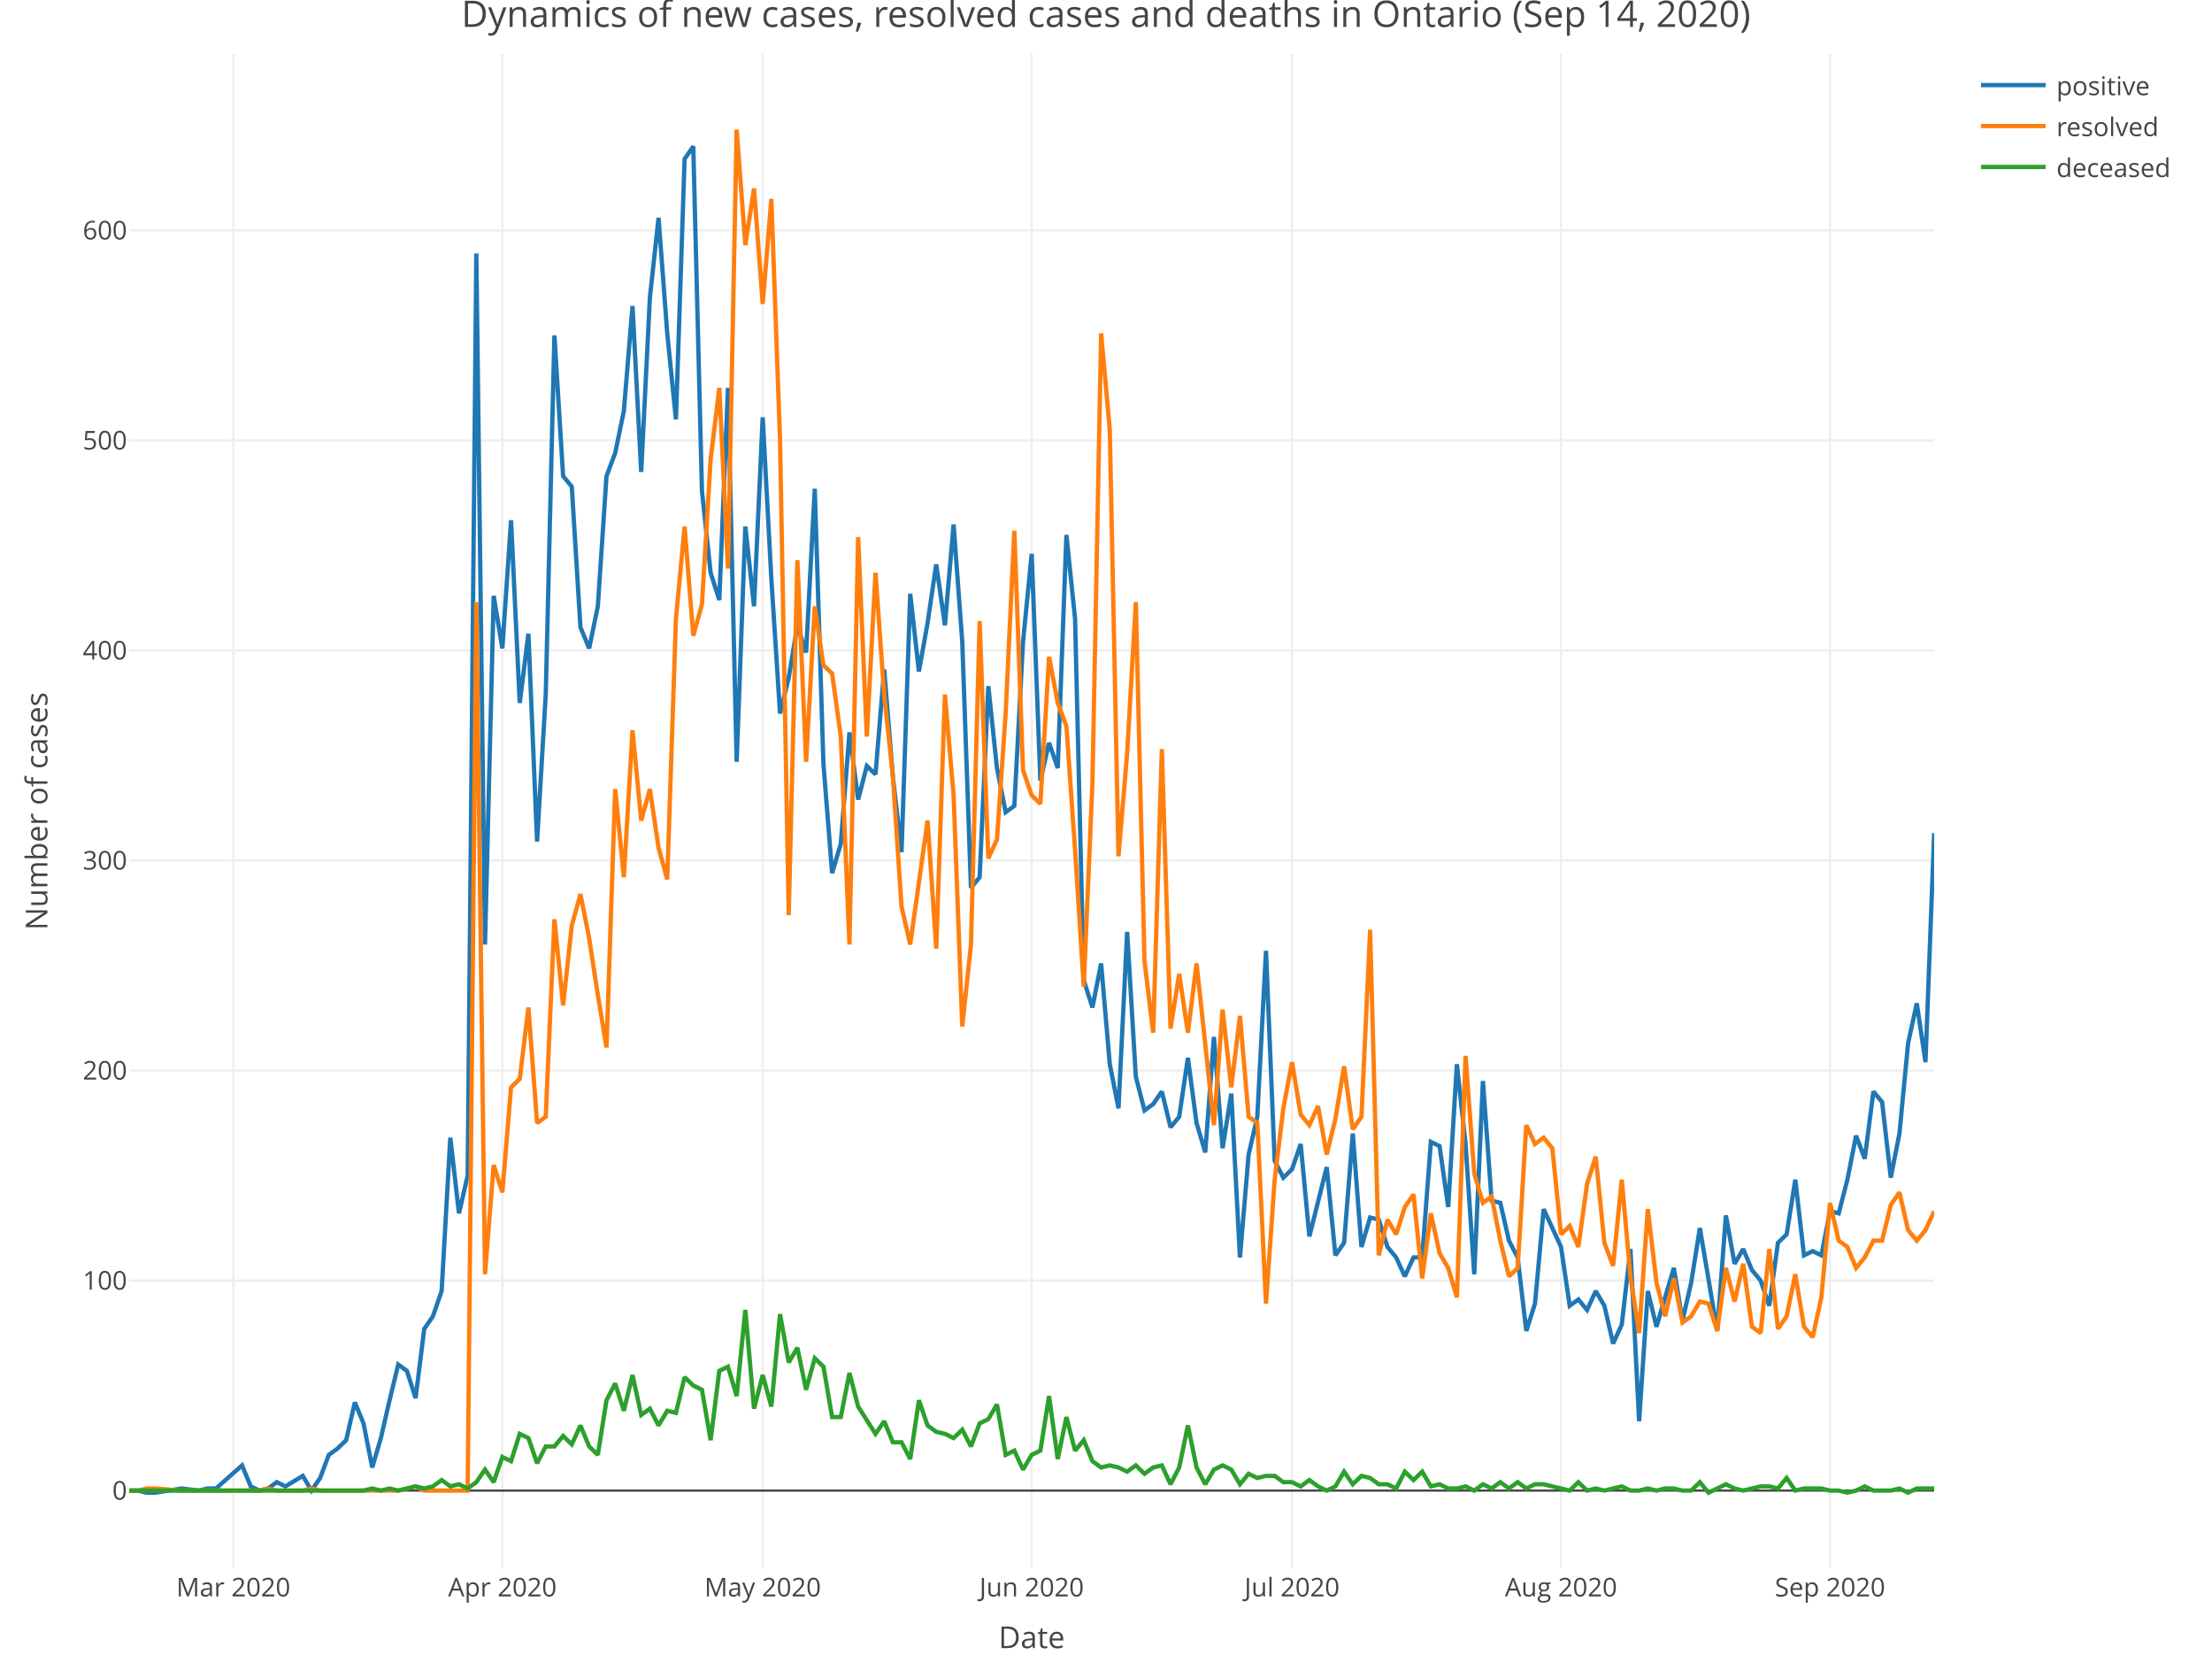
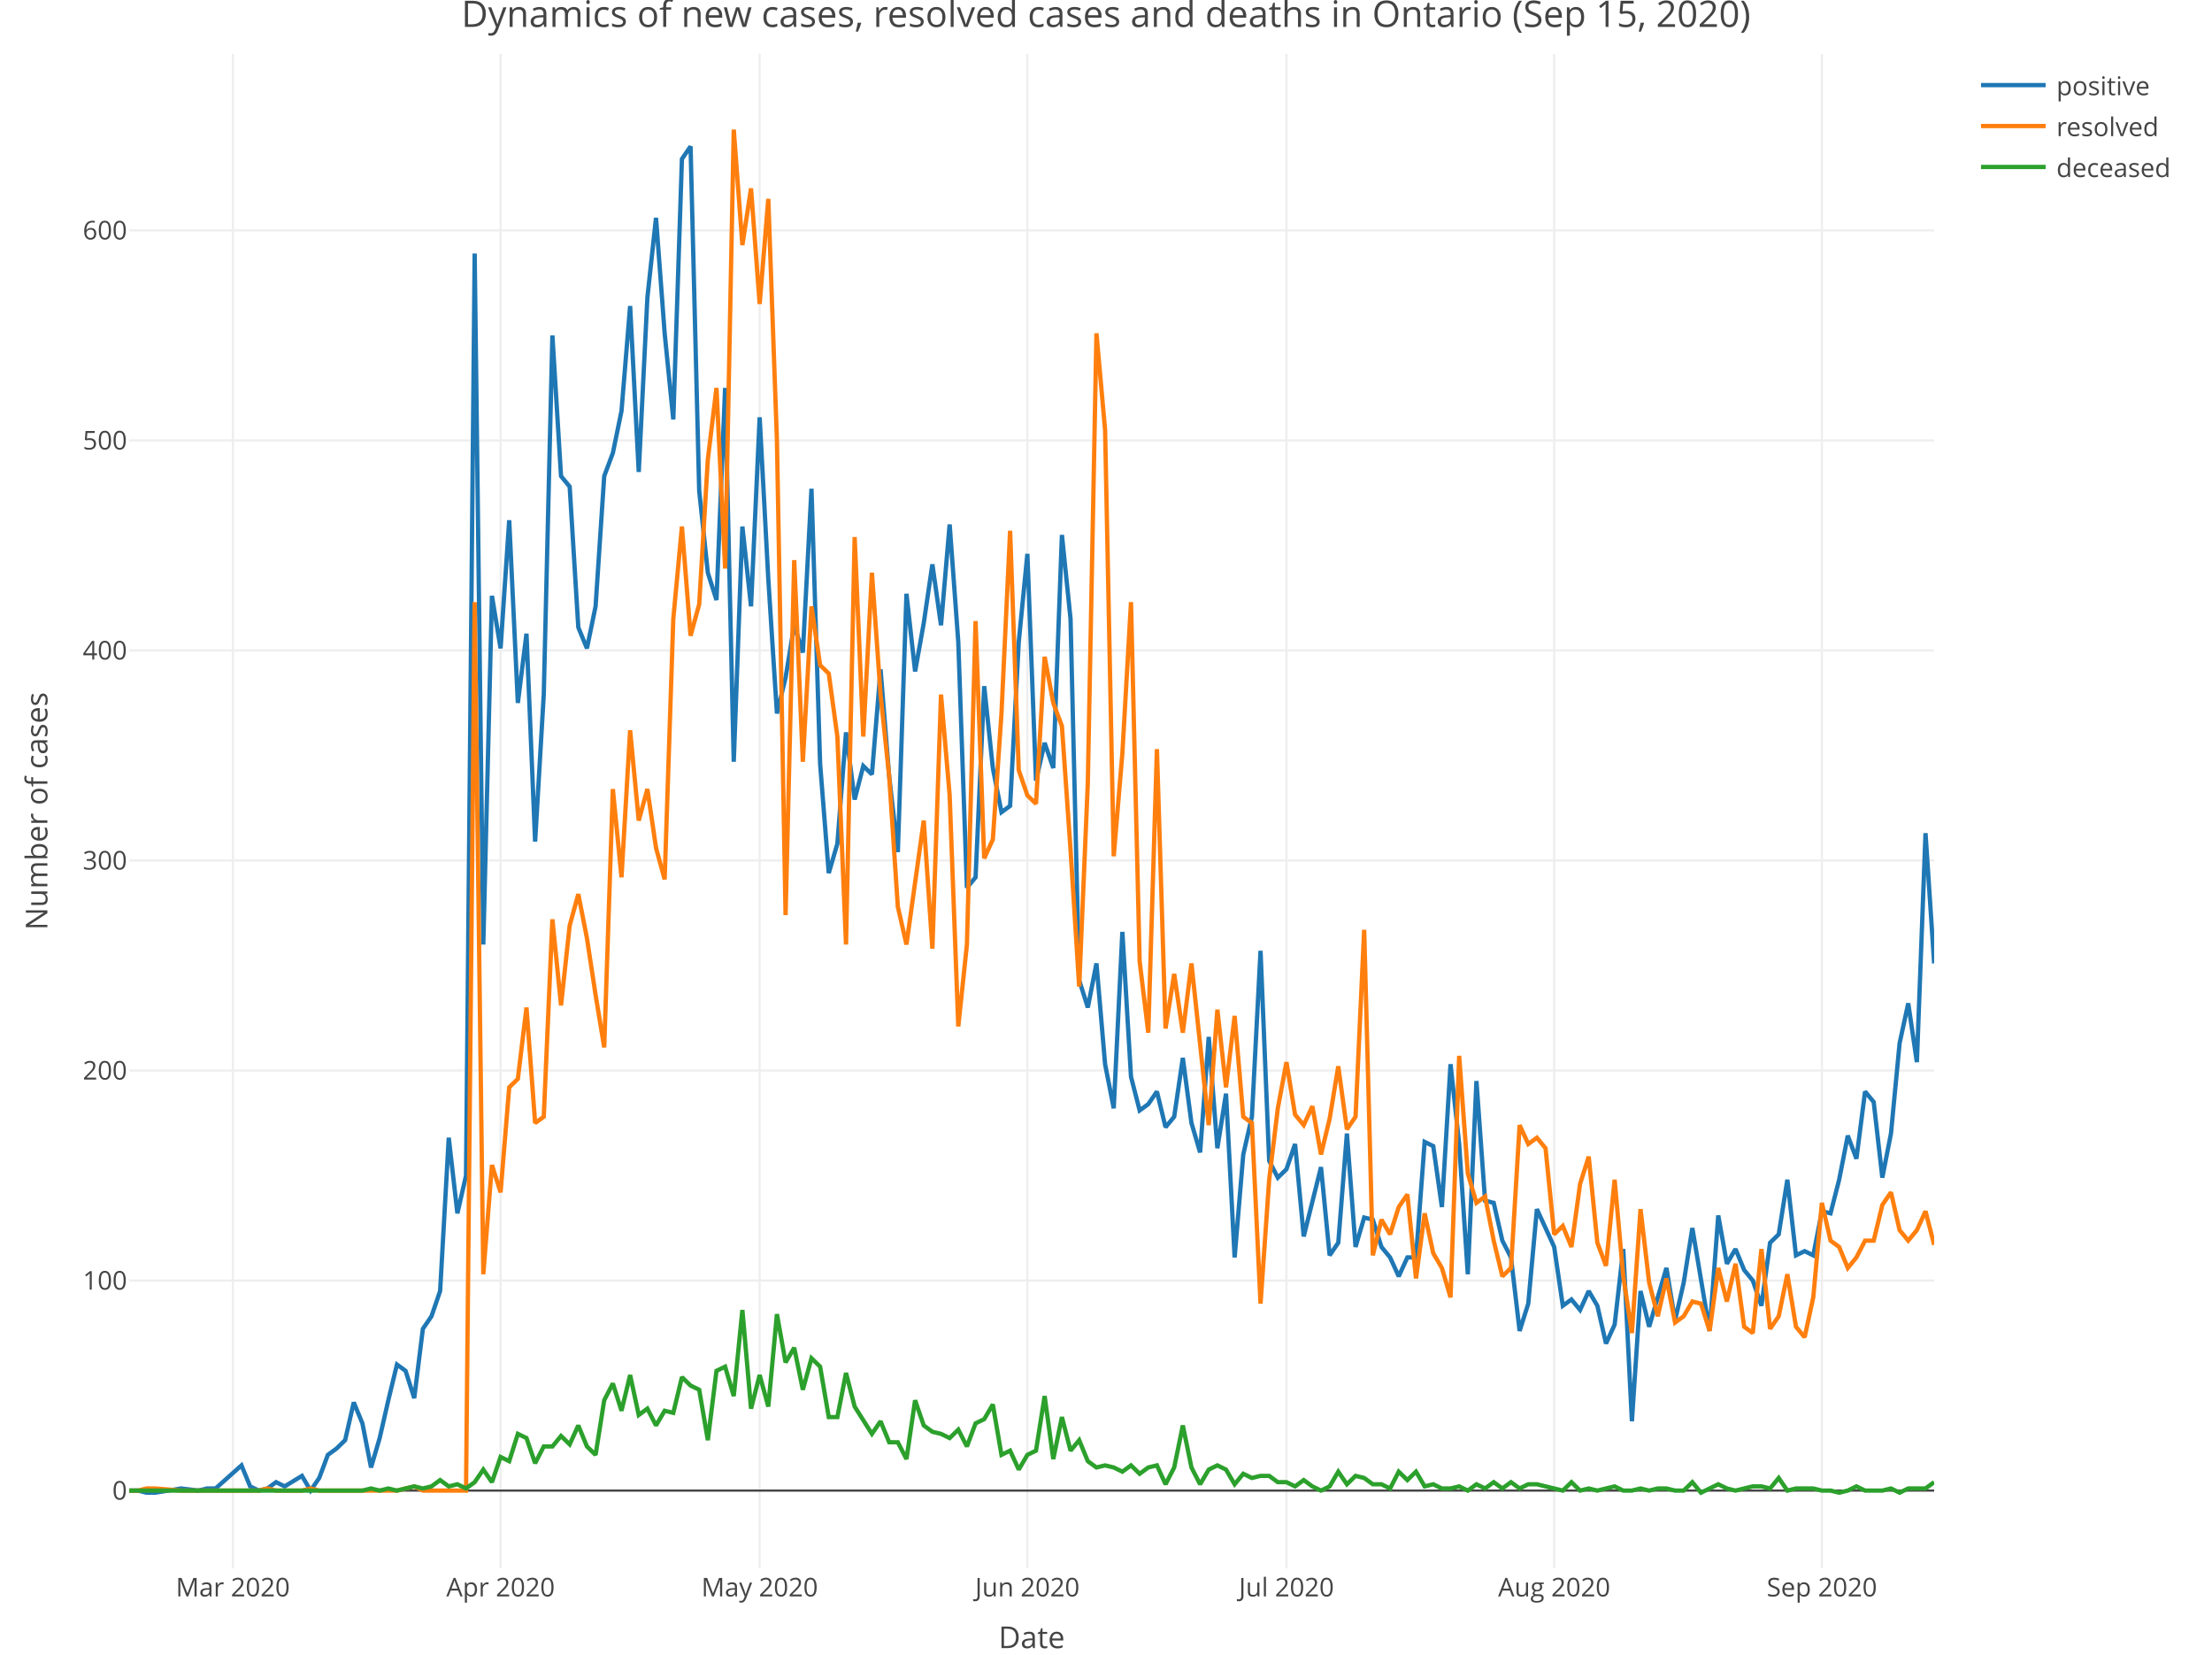
<svg xmlns="http://www.w3.org/2000/svg" class="main-svg" width="1027" height="768" style="" viewBox="0 0 1027 768">
  <rect x="0" y="0" width="1027" height="768" style="fill: rgb(255, 255, 255); fill-opacity: 1;" />
-   <defs id="defs-0595f9">
+   <defs id="defs-0af19b">
    <g class="clips">
-       <clipPath id="clip0595f9xyplot" class="plotclip">
+       <clipPath id="clip0af19bxyplot" class="plotclip">
        <rect width="838" height="703" />
      </clipPath>
-       <clipPath class="axesclip" id="clip0595f9x">
+       <clipPath class="axesclip" id="clip0af19bx">
        <rect x="60" y="0" width="838" height="768" />
      </clipPath>
-       <clipPath class="axesclip" id="clip0595f9y">
+       <clipPath class="axesclip" id="clip0af19by">
        <rect x="0" y="25" width="1027" height="703" />
      </clipPath>
-       <clipPath class="axesclip" id="clip0595f9xy">
+       <clipPath class="axesclip" id="clip0af19bxy">
        <rect x="60" y="25" width="838" height="703" />
      </clipPath>
    </g>
    <g class="gradients" />
  </defs>
  <g class="bglayer" />
  <g class="layer-below">
    <g class="imagelayer" />
    <g class="shapelayer" />
  </g>
  <g class="cartesianlayer">
    <g class="subplot xy">
      <g class="layer-subplot">
        <g class="shapelayer" />
        <g class="imagelayer" />
      </g>
      <g class="gridlayer">
        <g class="x">
-           <path class="xgrid crisp" transform="translate(108.35,0)" d="M0,25v703" style="stroke: rgb(238, 238, 238); stroke-opacity: 1; stroke-width: 1px;" />
-           <path class="xgrid crisp" transform="translate(233.24,0)" d="M0,25v703" style="stroke: rgb(238, 238, 238); stroke-opacity: 1; stroke-width: 1px;" />
-           <path class="xgrid crisp" transform="translate(354.11,0)" d="M0,25v703" style="stroke: rgb(238, 238, 238); stroke-opacity: 1; stroke-width: 1px;" />
-           <path class="xgrid crisp" transform="translate(479,0)" d="M0,25v703" style="stroke: rgb(238, 238, 238); stroke-opacity: 1; stroke-width: 1px;" />
-           <path class="xgrid crisp" transform="translate(599.87,0)" d="M0,25v703" style="stroke: rgb(238, 238, 238); stroke-opacity: 1; stroke-width: 1px;" />
-           <path class="xgrid crisp" transform="translate(724.76,0)" d="M0,25v703" style="stroke: rgb(238, 238, 238); stroke-opacity: 1; stroke-width: 1px;" />
-           <path class="xgrid crisp" transform="translate(849.65,0)" d="M0,25v703" style="stroke: rgb(238, 238, 238); stroke-opacity: 1; stroke-width: 1px;" />
+           <path class="xgrid crisp" transform="translate(108.11,0)" d="M0,25v703" style="stroke: rgb(238, 238, 238); stroke-opacity: 1; stroke-width: 1px;" />
+           <path class="xgrid crisp" transform="translate(232.41,0)" d="M0,25v703" style="stroke: rgb(238, 238, 238); stroke-opacity: 1; stroke-width: 1px;" />
+           <path class="xgrid crisp" transform="translate(352.7,0)" d="M0,25v703" style="stroke: rgb(238, 238, 238); stroke-opacity: 1; stroke-width: 1px;" />
+           <path class="xgrid crisp" transform="translate(477,0)" d="M0,25v703" style="stroke: rgb(238, 238, 238); stroke-opacity: 1; stroke-width: 1px;" />
+           <path class="xgrid crisp" transform="translate(597.28,0)" d="M0,25v703" style="stroke: rgb(238, 238, 238); stroke-opacity: 1; stroke-width: 1px;" />
+           <path class="xgrid crisp" transform="translate(721.58,0)" d="M0,25v703" style="stroke: rgb(238, 238, 238); stroke-opacity: 1; stroke-width: 1px;" />
+           <path class="xgrid crisp" transform="translate(845.88,0)" d="M0,25v703" style="stroke: rgb(238, 238, 238); stroke-opacity: 1; stroke-width: 1px;" />
        </g>
        <g class="y">
          <path class="ygrid crisp" transform="translate(0,594.39)" d="M60,0h838" style="stroke: rgb(238, 238, 238); stroke-opacity: 1; stroke-width: 1px;" />
          <path class="ygrid crisp" transform="translate(0,496.9)" d="M60,0h838" style="stroke: rgb(238, 238, 238); stroke-opacity: 1; stroke-width: 1px;" />
          <path class="ygrid crisp" transform="translate(0,399.41)" d="M60,0h838" style="stroke: rgb(238, 238, 238); stroke-opacity: 1; stroke-width: 1px;" />
          <path class="ygrid crisp" transform="translate(0,301.92)" d="M60,0h838" style="stroke: rgb(238, 238, 238); stroke-opacity: 1; stroke-width: 1px;" />
          <path class="ygrid crisp" transform="translate(0,204.43)" d="M60,0h838" style="stroke: rgb(238, 238, 238); stroke-opacity: 1; stroke-width: 1px;" />
          <path class="ygrid crisp" transform="translate(0,106.94)" d="M60,0h838" style="stroke: rgb(238, 238, 238); stroke-opacity: 1; stroke-width: 1px;" />
        </g>
      </g>
      <g class="zerolinelayer">
        <path class="yzl zl crisp" transform="translate(0,691.88)" d="M60,0h838" style="stroke: rgb(68, 68, 68); stroke-opacity: 1; stroke-width: 1px;" />
      </g>
      <path class="xlines-below" />
      <path class="ylines-below" />
      <g class="overlines-below" />
      <g class="xaxislayer-below" />
      <g class="yaxislayer-below" />
      <g class="overaxes-below" />
-       <g class="plot" transform="translate(60, 25)" clip-path="url('#clip0595f9xyplot')">
+       <g class="plot" transform="translate(60, 25)" clip-path="url('#clip0af19bxyplot')">
        <g class="scatterlayer mlayer">
-           <g class="trace scatter traceb388f8" style="stroke-miterlimit: 2; opacity: 1;">
+           <g class="trace scatter traced7dc85" style="stroke-miterlimit: 2; opacity: 1;">
            <g class="fills" />
            <g class="errorbars" />
            <g class="lines">
-               <path class="js-line" d="M0,666.88L4.03,666.88L8.06,667.85L12.09,667.85L24.17,665.9L32.23,666.88L36.26,665.9L40.29,665.9L52.38,655.18L56.4,664.93L60.43,666.88L64.46,665.9L68.49,662.98L72.52,664.93L80.58,660.05L84.61,666.88L88.63,661.03L92.66,650.3L96.69,647.38L100.72,643.48L104.75,625.93L108.78,635.68L112.81,656.15L116.84,642.5L120.87,624.96L124.89,608.38L128.92,611.31L132.95,623.98L136.98,591.81L141.01,585.96L145.04,574.26L149.07,503.09L153.1,538.19L157.13,520.64L161.15,92.67L165.18,413.41L169.21,251.57L173.24,275.95L177.27,216.48L181.3,301.29L185.33,269.12L189.36,365.64L193.38,297.39L197.41,130.69L201.44,196.01L205.47,200.88L209.5,266.2L213.53,275.95L217.56,256.45L221.59,196.01L225.62,185.28L229.64,165.78L233.67,117.04L237.7,194.06L241.73,113.14L245.76,76.1L249.79,129.71L253.82,169.68L257.85,48.8L261.88,42.95L265.9,202.83L269.93,240.85L273.96,253.52L277.99,155.06L282.02,328.59L286.05,219.4L290.08,256.45L294.11,168.71L298.13,243.78L302.16,306.17L306.19,289.59L310.22,265.22L314.25,277.9L318.28,201.86L322.31,329.57L326.34,380.26L330.37,366.61L334.39,314.94L338.42,346.14L342.45,330.54L346.48,334.44L350.51,285.7L354.54,335.41L358.57,370.51L362.6,250.6L366.63,286.67L370.65,264.25L374.68,236.95L378.71,265.22L382.74,218.43L386.77,273.02L390.8,387.08L394.83,382.21L398.86,293.49L402.88,331.51L406.91,351.99L410.94,349.06L414.97,273.02L419,232.08L423.03,337.36L427.06,319.82L431.09,331.51L435.12,223.3L439.14,262.3L443.17,429.98L447.2,442.65L451.23,422.18L455.26,468.97L459.29,489.45L463.32,407.56L467.35,474.82L471.38,490.42L475.4,487.5L479.43,481.65L483.46,498.22L487.49,493.35L491.52,466.05L495.55,496.27L499.58,509.92L503.61,456.3L507.63,507.97L511.66,482.62L515.69,558.66L519.72,510.89L523.75,493.35L527.78,416.33L531.81,513.82L535.84,521.62L539.87,517.72L543.89,506.02L547.92,548.91L555.98,516.74L560.01,557.69L564.04,551.84L568.07,501.14L572.1,553.79L576.13,540.14L580.15,541.12L584.18,553.79L588.21,558.66L592.24,567.44L596.27,558.66L600.3,558.66L604.33,505.04L608.36,506.99L612.38,535.27L616.41,468.97L620.44,506.02L624.47,566.46L628.5,476.77L632.53,532.34L636.56,533.32L640.59,550.86L644.62,558.66L648.64,592.78L652.67,580.11L656.7,536.24L664.76,553.79L668.79,581.09L672.82,578.16L676.85,583.04L680.88,574.26L684.9,581.09L688.93,598.63L692.96,589.86L696.99,554.76L701.02,634.7L705.05,574.26L709.08,590.83L717.13,563.54L721.16,587.91L725.19,570.36L729.22,545.01L737.28,592.78L741.31,539.17L745.34,561.59L749.37,554.76L753.39,564.51L757.42,569.39L761.45,581.09L765.48,551.84L769.51,547.94L773.54,522.59L777.57,557.69L781.6,555.74L785.63,557.69L789.65,537.22L793.68,538.19L797.71,522.59L801.74,502.12L805.77,512.84L809.8,481.65L813.83,486.52L817.86,521.62L821.88,501.14L825.91,459.22L829.94,440.7L833.97,468L838,361.74" style="vector-effect: non-scaling-stroke; fill: none; stroke: rgb(31, 119, 180); stroke-opacity: 1; stroke-width: 2px; opacity: 1;" />
+               <path class="js-line" d="M0,666.88L4.01,666.88L8.02,667.85L12.03,667.85L24.06,665.9L32.08,666.88L36.09,665.9L40.1,665.9L52.12,655.18L56.13,664.93L60.14,666.88L64.15,665.9L68.16,662.98L72.17,664.93L80.19,660.05L84.2,666.88L88.21,661.03L92.22,650.3L96.23,647.38L100.24,643.48L104.25,625.93L108.26,635.68L112.27,656.15L116.28,642.5L120.29,624.96L124.3,608.38L128.31,611.31L132.32,623.98L136.33,591.81L140.33,585.96L144.34,574.26L148.35,503.09L152.36,538.19L156.37,520.64L160.38,92.67L164.39,413.41L168.4,251.57L172.41,275.95L176.42,216.48L180.43,301.29L184.44,269.12L188.45,365.64L192.46,297.39L196.47,130.69L200.48,196.01L204.49,200.88L208.5,266.2L212.51,275.95L216.52,256.45L220.53,196.01L224.54,185.28L228.55,165.78L232.56,117.04L236.56,194.06L240.57,113.14L244.58,76.1L248.59,129.71L252.6,169.68L256.61,48.8L260.62,42.95L264.63,202.83L268.64,240.85L272.65,253.52L276.66,155.06L280.67,328.59L284.68,219.4L288.69,256.45L292.7,168.71L296.71,243.78L300.72,306.17L304.73,289.59L308.74,265.22L312.75,277.9L316.76,201.86L320.77,329.57L324.78,380.26L328.78,366.61L332.79,314.94L336.8,346.14L340.81,330.54L344.82,334.44L348.83,285.7L352.84,335.41L356.85,370.51L360.86,250.6L364.87,286.67L368.88,264.25L372.89,236.95L376.9,265.22L380.91,218.43L384.92,273.02L388.93,387.08L392.94,382.21L396.95,293.49L400.96,331.51L404.97,351.99L408.98,349.06L412.99,273.02L417,232.08L421,337.36L425.01,319.82L429.02,331.51L433.03,223.3L437.04,262.3L441.05,429.98L445.06,442.65L449.07,422.18L453.08,468.97L457.09,489.45L461.1,407.56L465.11,474.82L469.12,490.42L473.13,487.5L477.14,481.65L481.15,498.22L485.16,493.35L489.17,466.05L493.18,496.27L497.19,509.92L501.2,456.3L505.21,507.97L509.22,482.62L513.22,558.66L517.23,510.89L521.24,493.35L525.25,416.33L529.26,513.82L533.27,521.62L537.28,517.72L541.29,506.02L545.3,548.91L553.32,516.74L557.33,557.69L561.34,551.84L565.35,501.14L569.36,553.79L573.37,540.14L577.38,541.12L581.39,553.79L585.4,558.66L589.41,567.44L593.42,558.66L597.43,558.66L601.44,505.04L605.44,506.99L609.45,535.27L613.46,468.97L617.47,506.02L621.48,566.46L625.49,476.77L629.5,532.34L633.51,533.32L637.52,550.86L641.53,558.66L645.54,592.78L649.55,580.11L653.56,536.24L661.58,553.79L665.59,581.09L669.6,578.16L673.61,583.04L677.62,574.26L681.63,581.09L685.64,598.63L689.65,589.86L693.66,554.76L697.67,634.7L701.67,574.26L705.68,590.83L713.7,563.54L717.71,587.91L721.72,570.36L725.73,545.01L733.75,592.78L737.76,539.17L741.77,561.59L745.78,554.76L749.79,564.51L753.8,569.39L757.81,581.09L761.82,551.84L765.83,547.94L769.84,522.59L773.85,557.69L777.86,555.74L781.87,557.69L785.88,537.22L789.89,538.19L793.89,522.59L797.9,502.12L801.91,512.84L805.92,481.65L809.93,486.52L813.94,521.62L817.95,501.14L821.96,459.22L825.97,440.7L829.98,468L833.99,361.74L838,422.18" style="vector-effect: non-scaling-stroke; fill: none; stroke: rgb(31, 119, 180); stroke-opacity: 1; stroke-width: 2px; opacity: 1;" />
            </g>
            <g class="points" />
            <g class="text" />
          </g>
-           <g class="trace scatter trace67ca84" style="stroke-miterlimit: 2; opacity: 1;">
+           <g class="trace scatter tracecc71c3" style="stroke-miterlimit: 2; opacity: 1;">
            <g class="fills" />
            <g class="errorbars" />
            <g class="lines">
-               <path class="js-line" d="M0,666.88L4.03,666.88L8.06,665.9L12.09,665.9L24.17,666.88L60.43,666.88L64.46,665.9L68.49,666.88L72.52,666.88L80.58,666.88L84.61,665.9L88.63,666.88L92.66,666.88L124.89,666.88L128.92,665.9L132.95,664.93L136.98,666.88L157.13,666.88L161.15,254.5L165.18,566.46L169.21,515.77L173.24,528.44L177.27,479.7L181.3,475.8L185.33,442.65L189.36,496.27L193.38,493.35L197.41,401.71L201.44,441.68L205.47,404.63L209.5,390.01L213.53,410.48L217.56,436.8L221.59,461.17L225.62,341.26L229.64,382.21L233.67,313.97L237.7,355.89L241.73,341.26L245.76,368.56L249.79,383.18L253.82,262.3L257.85,219.4L261.88,270.1L265.9,255.47L269.93,188.21L273.96,155.06L277.99,238.9L282.02,35.15L286.05,88.77L290.08,62.45L294.11,116.07L298.13,67.32L302.16,179.43L306.19,399.76L310.22,235L314.25,328.59L318.28,256.45L322.31,283.75L326.34,287.65L330.37,316.89L334.39,413.41L338.42,224.28L342.45,316.89L346.48,240.85L350.51,297.39L354.54,335.41L358.57,395.86L362.6,413.41L370.65,355.89L374.68,415.35L378.71,297.39L382.74,344.19L386.77,451.43L390.8,413.41L394.83,263.27L398.86,373.43L402.88,364.66L406.91,306.17L410.94,221.35L414.97,332.49L419,344.19L423.03,348.09L427.06,279.85L431.09,301.29L435.12,312.02L439.14,369.54L443.17,432.9L447.2,338.34L451.23,129.71L455.26,174.56L459.29,372.46L463.32,324.69L467.35,254.5L471.38,421.2L475.4,454.35L479.43,322.74L483.46,452.4L487.49,427.05L491.52,454.35L495.55,422.18L503.61,497.25L507.63,443.63L511.66,479.7L515.69,446.55L519.72,493.35L523.75,496.27L527.78,580.11L531.81,522.59L535.84,489.45L539.87,468L543.89,492.37L547.92,497.25L551.95,488.47L555.98,510.89L560.01,494.32L564.04,469.95L568.07,499.19L572.1,493.35L576.13,406.58L580.15,557.69L584.18,541.12L588.21,547.94L592.24,535.27L596.27,529.42L600.3,568.41L604.33,538.19L608.36,556.71L612.38,563.54L616.41,577.19L620.44,465.07L624.47,519.67L628.5,533.32L632.53,530.39L636.56,550.86L640.59,567.44L644.62,563.54L648.64,497.25L652.67,506.02L656.7,503.09L660.73,507.97L664.76,547.94L668.79,544.04L672.82,553.79L676.85,524.54L680.88,511.87L684.9,551.84L688.93,562.56L692.96,522.59L696.99,567.44L701.02,593.76L705.05,536.24L709.08,570.36L713.11,585.96L717.13,568.41L721.16,588.88L725.19,585.96L729.22,579.14L733.25,580.11L737.28,592.78L741.31,563.54L745.34,579.14L749.37,561.59L753.39,590.83L757.42,593.76L761.45,554.76L765.48,591.81L769.51,585.96L773.54,566.46L777.57,590.83L781.6,595.71L785.63,577.19L789.65,533.32L793.68,550.86L797.71,553.79L801.74,563.54L805.77,558.66L809.8,550.86L813.83,550.86L817.86,534.29L821.88,528.44L825.91,545.99L829.94,550.86L833.97,545.99L838,537.22" style="vector-effect: non-scaling-stroke; fill: none; stroke: rgb(255, 127, 14); stroke-opacity: 1; stroke-width: 2px; opacity: 1;" />
+               <path class="js-line" d="M0,666.88L4.01,666.88L8.02,665.9L12.03,665.9L24.06,666.88L60.14,666.88L64.15,665.9L68.16,666.88L72.17,666.88L80.19,666.88L84.2,665.9L88.21,666.88L92.22,666.88L124.3,666.88L128.31,665.9L132.32,664.93L136.33,666.88L156.37,666.88L160.38,254.5L164.39,566.46L168.4,515.77L172.41,528.44L176.42,479.7L180.43,475.8L184.44,442.65L188.45,496.27L192.46,493.35L196.47,401.71L200.48,441.68L204.49,404.63L208.5,390.01L212.51,410.48L216.52,436.8L220.53,461.17L224.54,341.26L228.55,382.21L232.56,313.97L236.56,355.89L240.57,341.26L244.58,368.56L248.59,383.18L252.6,262.3L256.61,219.4L260.62,270.1L264.63,255.47L268.64,188.21L272.65,155.06L276.66,238.9L280.67,35.15L284.68,88.77L288.69,62.45L292.7,116.07L296.71,67.32L300.72,179.43L304.73,399.76L308.74,235L312.75,328.59L316.76,256.45L320.77,283.75L324.78,287.65L328.78,316.89L332.79,413.41L336.8,224.28L340.81,316.89L344.82,240.85L348.83,297.39L352.84,335.41L356.85,395.86L360.86,413.41L368.88,355.89L372.89,415.35L376.9,297.39L380.91,344.19L384.92,451.43L388.93,413.41L392.94,263.27L396.95,373.43L400.96,364.66L404.97,306.17L408.98,221.35L412.99,332.49L417,344.19L421,348.09L425.01,279.85L429.02,301.29L433.03,312.02L437.04,369.54L441.05,432.9L445.06,338.34L449.07,129.71L453.08,174.56L457.09,372.46L461.1,324.69L465.11,254.5L469.12,421.2L473.13,454.35L477.14,322.74L481.15,452.4L485.16,427.05L489.17,454.35L493.18,422.18L501.2,497.25L505.21,443.63L509.22,479.7L513.22,446.55L517.23,493.35L521.24,496.27L525.25,580.11L529.26,522.59L533.27,489.45L537.28,468L541.29,492.37L545.3,497.25L549.31,488.47L553.32,510.89L557.33,494.32L561.34,469.95L565.35,499.19L569.36,493.35L573.37,406.58L577.38,557.69L581.39,541.12L585.4,547.94L589.41,535.27L593.42,529.42L597.43,568.41L601.44,538.19L605.44,556.71L609.45,563.54L613.46,577.19L617.47,465.07L621.48,519.67L625.49,533.32L629.5,530.39L633.51,550.86L637.52,567.44L641.53,563.54L645.54,497.25L649.55,506.02L653.56,503.09L657.57,507.97L661.58,547.94L665.59,544.04L669.6,553.79L673.61,524.54L677.62,511.87L681.63,551.84L685.64,562.56L689.65,522.59L693.66,567.44L697.67,593.76L701.67,536.24L705.68,570.36L709.69,585.96L713.7,568.41L717.71,588.88L721.72,585.96L725.73,579.14L729.74,580.11L733.75,592.78L737.76,563.54L741.77,579.14L745.78,561.59L749.79,590.83L753.8,593.76L757.81,554.76L761.82,591.81L765.83,585.96L769.84,566.46L773.85,590.83L777.86,595.71L781.87,577.19L785.88,533.32L789.89,550.86L793.89,553.79L797.9,563.54L801.91,558.66L805.92,550.86L809.93,550.86L813.94,534.29L817.95,528.44L821.96,545.99L825.97,550.86L829.98,545.99L833.99,537.22L838,552.81" style="vector-effect: non-scaling-stroke; fill: none; stroke: rgb(255, 127, 14); stroke-opacity: 1; stroke-width: 2px; opacity: 1;" />
            </g>
            <g class="points" />
            <g class="text" />
          </g>
-           <g class="trace scatter trace3d0c72" style="stroke-miterlimit: 2; opacity: 1;">
+           <g class="trace scatter trace523658" style="stroke-miterlimit: 2; opacity: 1;">
            <g class="fills" />
            <g class="errorbars" />
            <g class="lines">
-               <path class="js-line" d="M0,666.88L108.78,666.88L112.81,665.9L116.84,666.88L120.87,665.9L124.89,666.88L128.92,665.9L132.95,664.93L136.98,665.9L141.01,664.93L145.04,662L149.07,664.93L153.1,663.95L157.13,665.9L161.15,662.98L165.18,657.13L169.21,662.98L173.24,651.28L177.27,653.23L181.3,640.55L185.33,642.5L189.36,654.2L193.38,646.4L197.41,646.4L201.44,641.53L205.47,645.43L209.5,636.65L213.53,646.4L217.56,650.3L221.59,624.96L225.62,617.16L229.64,629.83L233.67,613.26L237.7,631.78L241.73,628.85L245.76,636.65L249.79,629.83L253.82,630.8L257.85,614.23L261.88,618.13L265.9,620.08L269.93,643.48L273.96,611.31L277.99,609.36L282.02,623.01L286.05,583.04L290.08,628.85L294.11,613.26L298.13,627.88L302.16,584.98L306.19,607.41L310.22,600.58L314.25,620.08L318.28,605.46L322.31,609.36L326.34,632.75L330.37,632.75L334.39,612.28L338.42,627.88L346.48,640.55L350.51,634.7L354.54,644.45L358.57,644.45L362.6,652.25L366.63,624.96L370.65,636.65L374.68,639.58L378.71,640.55L382.74,642.5L386.77,638.6L390.8,646.4L394.83,635.68L398.86,633.73L402.88,626.9L406.91,650.3L410.94,648.35L414.97,657.13L419,650.3L423.03,648.35L427.06,623.01L431.09,652.25L435.12,632.75L439.14,648.35L443.17,643.48L447.2,653.23L451.23,656.15L455.26,655.18L459.29,656.15L463.32,658.1L467.35,655.18L471.38,659.08L475.4,656.15L479.43,655.18L483.46,663.95L487.49,656.15L491.52,636.65L495.55,656.15L499.58,663.95L503.61,657.13L507.63,655.18L511.66,657.13L515.69,663.95L519.72,659.08L523.75,661.03L527.78,660.05L531.81,660.05L535.84,662.98L539.87,662.98L543.89,664.93L547.92,662L551.95,664.93L555.98,666.88L560.01,664.93L564.04,658.1L568.07,663.95L572.1,660.05L576.13,661.03L580.15,663.95L584.18,663.95L588.21,665.9L592.24,658.1L596.27,662L600.3,658.1L604.33,664.93L608.36,663.95L612.38,665.9L616.41,665.9L620.44,664.93L624.47,666.88L628.5,663.95L632.53,665.9L636.56,662.98L640.59,665.9L644.62,662.98L648.64,665.9L652.67,663.95L656.7,663.95L668.79,666.88L672.82,662.98L676.85,666.88L680.88,665.9L684.9,666.88L688.93,665.9L692.96,664.93L696.99,666.88L701.02,666.88L705.05,665.9L709.08,666.88L713.11,665.9L717.13,665.9L721.16,666.88L725.19,666.88L729.22,662.98L733.25,667.85L737.28,665.9L741.31,663.95L745.34,665.9L749.37,666.88L753.39,665.9L757.42,664.93L761.45,664.93L765.48,665.9L769.51,661.03L773.54,666.88L777.57,665.9L785.63,665.9L789.65,666.88L793.68,666.88L797.71,667.85L801.74,666.88L805.77,664.93L809.8,666.88L813.83,666.88L817.86,666.88L821.88,665.9L825.91,667.85L829.94,665.9L838,665.9" style="vector-effect: non-scaling-stroke; fill: none; stroke: rgb(44, 160, 44); stroke-opacity: 1; stroke-width: 2px; opacity: 1;" />
+               <path class="js-line" d="M0,666.88L108.26,666.88L112.27,665.9L116.28,666.88L120.29,665.9L124.3,666.88L128.31,665.9L132.32,664.93L136.33,665.9L140.33,664.93L144.34,662L148.35,664.93L152.36,663.95L156.37,665.9L160.38,662.98L164.39,657.13L168.4,662.98L172.41,651.28L176.42,653.23L180.43,640.55L184.44,642.5L188.45,654.2L192.46,646.4L196.47,646.4L200.48,641.53L204.49,645.43L208.5,636.65L212.51,646.4L216.52,650.3L220.53,624.96L224.54,617.16L228.55,629.83L232.56,613.26L236.56,631.78L240.57,628.85L244.58,636.65L248.59,629.83L252.6,630.8L256.61,614.23L260.62,618.13L264.63,620.08L268.64,643.48L272.65,611.31L276.66,609.36L280.67,623.01L284.68,583.04L288.69,628.85L292.7,613.26L296.71,627.88L300.72,584.98L304.73,607.41L308.74,600.58L312.75,620.08L316.76,605.46L320.77,609.36L324.78,632.75L328.78,632.75L332.79,612.28L336.8,627.88L344.82,640.55L348.83,634.7L352.84,644.45L356.85,644.45L360.86,652.25L364.87,624.96L368.88,636.65L372.89,639.58L376.9,640.55L380.91,642.5L384.92,638.6L388.93,646.4L392.94,635.68L396.95,633.73L400.96,626.9L404.97,650.3L408.98,648.35L412.99,657.13L417,650.3L421,648.35L425.01,623.01L429.02,652.25L433.03,632.75L437.04,648.35L441.05,643.48L445.06,653.23L449.07,656.15L453.08,655.18L457.09,656.15L461.1,658.1L465.11,655.18L469.12,659.08L473.13,656.15L477.14,655.18L481.15,663.95L485.16,656.15L489.17,636.65L493.18,656.15L497.19,663.95L501.2,657.13L505.21,655.18L509.22,657.13L513.22,663.95L517.23,659.08L521.24,661.03L525.25,660.05L529.26,660.05L533.27,662.98L537.28,662.98L541.29,664.93L545.3,662L549.31,664.93L553.32,666.88L557.33,664.93L561.34,658.1L565.35,663.95L569.36,660.05L573.37,661.03L577.38,663.95L581.39,663.95L585.4,665.9L589.41,658.1L593.42,662L597.43,658.1L601.44,664.93L605.44,663.95L609.45,665.9L613.46,665.9L617.47,664.93L621.48,666.88L625.49,663.95L629.5,665.9L633.51,662.98L637.52,665.9L641.53,662.98L645.54,665.9L649.55,663.95L653.56,663.95L665.59,666.88L669.6,662.98L673.61,666.88L677.62,665.9L681.63,666.88L685.64,665.9L689.65,664.93L693.66,666.88L697.67,666.88L701.67,665.9L705.68,666.88L709.69,665.9L713.7,665.9L717.71,666.88L721.72,666.88L725.73,662.98L729.74,667.85L733.75,665.9L737.76,663.95L741.77,665.9L745.78,666.88L749.79,665.9L753.8,664.93L757.81,664.93L761.82,665.9L765.83,661.03L769.84,666.88L773.85,665.9L781.87,665.9L785.88,666.88L789.89,666.88L793.89,667.85L797.9,666.88L801.91,664.93L805.92,666.88L809.93,666.88L813.94,666.88L817.95,665.9L821.96,667.85L825.97,665.9L833.99,665.9L838,662.98" style="vector-effect: non-scaling-stroke; fill: none; stroke: rgb(44, 160, 44); stroke-opacity: 1; stroke-width: 2px; opacity: 1;" />
            </g>
            <g class="points" />
            <g class="text" />
          </g>
        </g>
      </g>
      <g class="overplot" />
      <path class="xlines-above crisp" style="fill: none;" d="M0,0" />
      <path class="ylines-above crisp" style="fill: none;" d="M0,0" />
      <g class="overlines-above" />
      <g class="xaxislayer-above">
        <g class="xtick">
-           <text text-anchor="middle" x="0" y="741" transform="translate(108.35,0)" style="font-family: 'Open Sans', verdana, arial, sans-serif; font-size: 12px; fill: rgb(68, 68, 68); fill-opacity: 1; white-space: pre;">Mar 2020</text>
-         </g>
-         <g class="xtick">
-           <text text-anchor="middle" x="0" y="741" transform="translate(233.24,0)" style="font-family: 'Open Sans', verdana, arial, sans-serif; font-size: 12px; fill: rgb(68, 68, 68); fill-opacity: 1; white-space: pre;">Apr 2020</text>
-         </g>
-         <g class="xtick">
-           <text text-anchor="middle" x="0" y="741" transform="translate(354.11,0)" style="font-family: 'Open Sans', verdana, arial, sans-serif; font-size: 12px; fill: rgb(68, 68, 68); fill-opacity: 1; white-space: pre;">May 2020</text>
-         </g>
-         <g class="xtick">
-           <text text-anchor="middle" x="0" y="741" transform="translate(479,0)" style="font-family: 'Open Sans', verdana, arial, sans-serif; font-size: 12px; fill: rgb(68, 68, 68); fill-opacity: 1; white-space: pre;">Jun 2020</text>
-         </g>
-         <g class="xtick">
-           <text text-anchor="middle" x="0" y="741" transform="translate(599.87,0)" style="font-family: 'Open Sans', verdana, arial, sans-serif; font-size: 12px; fill: rgb(68, 68, 68); fill-opacity: 1; white-space: pre;">Jul 2020</text>
-         </g>
-         <g class="xtick">
-           <text text-anchor="middle" x="0" y="741" transform="translate(724.76,0)" style="font-family: 'Open Sans', verdana, arial, sans-serif; font-size: 12px; fill: rgb(68, 68, 68); fill-opacity: 1; white-space: pre;">Aug 2020</text>
-         </g>
-         <g class="xtick">
-           <text text-anchor="middle" x="0" y="741" transform="translate(849.65,0)" style="font-family: 'Open Sans', verdana, arial, sans-serif; font-size: 12px; fill: rgb(68, 68, 68); fill-opacity: 1; white-space: pre;">Sep 2020</text>
+           <text text-anchor="middle" x="0" y="741" transform="translate(108.11,0)" style="font-family: 'Open Sans', verdana, arial, sans-serif; font-size: 12px; fill: rgb(68, 68, 68); fill-opacity: 1; white-space: pre;">Mar 2020</text>
+         </g>
+         <g class="xtick">
+           <text text-anchor="middle" x="0" y="741" transform="translate(232.41,0)" style="font-family: 'Open Sans', verdana, arial, sans-serif; font-size: 12px; fill: rgb(68, 68, 68); fill-opacity: 1; white-space: pre;">Apr 2020</text>
+         </g>
+         <g class="xtick">
+           <text text-anchor="middle" x="0" y="741" transform="translate(352.7,0)" style="font-family: 'Open Sans', verdana, arial, sans-serif; font-size: 12px; fill: rgb(68, 68, 68); fill-opacity: 1; white-space: pre;">May 2020</text>
+         </g>
+         <g class="xtick">
+           <text text-anchor="middle" x="0" y="741" transform="translate(477,0)" style="font-family: 'Open Sans', verdana, arial, sans-serif; font-size: 12px; fill: rgb(68, 68, 68); fill-opacity: 1; white-space: pre;">Jun 2020</text>
+         </g>
+         <g class="xtick">
+           <text text-anchor="middle" x="0" y="741" transform="translate(597.28,0)" style="font-family: 'Open Sans', verdana, arial, sans-serif; font-size: 12px; fill: rgb(68, 68, 68); fill-opacity: 1; white-space: pre;">Jul 2020</text>
+         </g>
+         <g class="xtick">
+           <text text-anchor="middle" x="0" y="741" transform="translate(721.58,0)" style="font-family: 'Open Sans', verdana, arial, sans-serif; font-size: 12px; fill: rgb(68, 68, 68); fill-opacity: 1; white-space: pre;">Aug 2020</text>
+         </g>
+         <g class="xtick">
+           <text text-anchor="middle" x="0" y="741" transform="translate(845.88,0)" style="font-family: 'Open Sans', verdana, arial, sans-serif; font-size: 12px; fill: rgb(68, 68, 68); fill-opacity: 1; white-space: pre;">Sep 2020</text>
        </g>
      </g>
      <g class="yaxislayer-above">
        <g class="ytick">
          <text text-anchor="end" x="59" y="4.2" transform="translate(0,691.88)" style="font-family: 'Open Sans', verdana, arial, sans-serif; font-size: 12px; fill: rgb(68, 68, 68); fill-opacity: 1; white-space: pre;">0</text>
        </g>
        <g class="ytick">
          <text text-anchor="end" x="59" y="4.2" transform="translate(0,594.39)" style="font-family: 'Open Sans', verdana, arial, sans-serif; font-size: 12px; fill: rgb(68, 68, 68); fill-opacity: 1; white-space: pre;">100</text>
        </g>
        <g class="ytick">
          <text text-anchor="end" x="59" y="4.2" transform="translate(0,496.9)" style="font-family: 'Open Sans', verdana, arial, sans-serif; font-size: 12px; fill: rgb(68, 68, 68); fill-opacity: 1; white-space: pre;">200</text>
        </g>
        <g class="ytick">
          <text text-anchor="end" x="59" y="4.2" transform="translate(0,399.41)" style="font-family: 'Open Sans', verdana, arial, sans-serif; font-size: 12px; fill: rgb(68, 68, 68); fill-opacity: 1; white-space: pre;">300</text>
        </g>
        <g class="ytick">
          <text text-anchor="end" x="59" y="4.2" transform="translate(0,301.92)" style="font-family: 'Open Sans', verdana, arial, sans-serif; font-size: 12px; fill: rgb(68, 68, 68); fill-opacity: 1; white-space: pre;">400</text>
        </g>
        <g class="ytick">
          <text text-anchor="end" x="59" y="4.2" transform="translate(0,204.43)" style="font-family: 'Open Sans', verdana, arial, sans-serif; font-size: 12px; fill: rgb(68, 68, 68); fill-opacity: 1; white-space: pre;">500</text>
        </g>
        <g class="ytick">
          <text text-anchor="end" x="59" y="4.2" transform="translate(0,106.94)" style="font-family: 'Open Sans', verdana, arial, sans-serif; font-size: 12px; fill: rgb(68, 68, 68); fill-opacity: 1; white-space: pre;">600</text>
        </g>
      </g>
      <g class="overaxes-above" />
    </g>
  </g>
  <g class="polarlayer" />
  <g class="ternarylayer" />
  <g class="geolayer" />
  <g class="funnelarealayer" />
  <g class="pielayer" />
  <g class="treemaplayer" />
  <g class="sunburstlayer" />
  <g class="glimages" />
-   <defs id="topdefs-0595f9">
+   <defs id="topdefs-0af19b">
    <g class="clips" />
-     <clipPath id="legend0595f9">
+     <clipPath id="legend0af19b">
      <rect width="102" height="67" x="0" y="0" />
    </clipPath>
  </defs>
  <g class="layer-above">
    <g class="imagelayer" />
    <g class="shapelayer" />
  </g>
  <g class="infolayer">
    <g class="legend" pointer-events="all" transform="translate(914.76, 25)">
      <rect class="bg" shape-rendering="crispEdges" style="stroke: rgb(68, 68, 68); stroke-opacity: 1; fill: rgb(255, 255, 255); fill-opacity: 1; stroke-width: 0px;" width="102" height="67" x="0" y="0" />
-       <g class="scrollbox" transform="translate(0, 0)" clip-path="url('#legend0595f9')">
+       <g class="scrollbox" transform="translate(0, 0)" clip-path="url('#legend0af19b')">
        <g class="groups">
          <g class="traces" style="opacity: 1;" transform="translate(0, 14.5)">
            <text class="legendtext user-select-none" text-anchor="start" x="40" y="4.68" style="font-family: 'Open Sans', verdana, arial, sans-serif; font-size: 12px; fill: rgb(68, 68, 68); fill-opacity: 1; white-space: pre;">positive</text>
            <g class="layers" style="opacity: 1;">
              <g class="legendfill" />
              <g class="legendlines">
                <path class="js-line" d="M5,0h30" style="fill: none; stroke: rgb(31, 119, 180); stroke-opacity: 1; stroke-width: 2px;" />
              </g>
              <g class="legendsymbols">
                <g class="legendpoints" />
              </g>
            </g>
            <rect class="legendtoggle" pointer-events="all" x="0" y="-9.5" width="96.109" height="19" style="cursor: pointer; fill: rgb(0, 0, 0); fill-opacity: 0;" />
          </g>
          <g class="traces" style="opacity: 1;" transform="translate(0, 33.5)">
            <text class="legendtext user-select-none" text-anchor="start" x="40" y="4.68" style="font-family: 'Open Sans', verdana, arial, sans-serif; font-size: 12px; fill: rgb(68, 68, 68); fill-opacity: 1; white-space: pre;">resolved</text>
            <g class="layers" style="opacity: 1;">
              <g class="legendfill" />
              <g class="legendlines">
                <path class="js-line" d="M5,0h30" style="fill: none; stroke: rgb(255, 127, 14); stroke-opacity: 1; stroke-width: 2px;" />
              </g>
              <g class="legendsymbols">
                <g class="legendpoints" />
              </g>
            </g>
            <rect class="legendtoggle" pointer-events="all" x="0" y="-9.5" width="96.109" height="19" style="cursor: pointer; fill: rgb(0, 0, 0); fill-opacity: 0;" />
          </g>
          <g class="traces" style="opacity: 1;" transform="translate(0, 52.5)">
            <text class="legendtext user-select-none" text-anchor="start" x="40" y="4.68" style="font-family: 'Open Sans', verdana, arial, sans-serif; font-size: 12px; fill: rgb(68, 68, 68); fill-opacity: 1; white-space: pre;">deceased</text>
            <g class="layers" style="opacity: 1;">
              <g class="legendfill" />
              <g class="legendlines">
                <path class="js-line" d="M5,0h30" style="fill: none; stroke: rgb(44, 160, 44); stroke-opacity: 1; stroke-width: 2px;" />
              </g>
              <g class="legendsymbols">
                <g class="legendpoints" />
              </g>
            </g>
            <rect class="legendtoggle" pointer-events="all" x="0" y="-9.5" width="96.109" height="19" style="cursor: pointer; fill: rgb(0, 0, 0); fill-opacity: 0;" />
          </g>
        </g>
      </g>
      <rect class="scrollbar" rx="20" ry="3" width="0" height="0" style="fill: rgb(128, 139, 164); fill-opacity: 1;" x="0" y="0" />
    </g>
    <g class="g-gtitle">
-       <text class="gtitle" x="513.5" y="12.5" text-anchor="middle" dy="0em" style="font-family: 'Open Sans', verdana, arial, sans-serif; font-size: 17px; fill: rgb(68, 68, 68); opacity: 1; font-weight: normal; white-space: pre;">Dynamics of new cases, resolved cases and deaths in Ontario (Sep 14, 2020)</text>
+       <text class="gtitle" x="513.5" y="12.5" text-anchor="middle" dy="0em" style="font-family: 'Open Sans', verdana, arial, sans-serif; font-size: 17px; fill: rgb(68, 68, 68); opacity: 1; font-weight: normal; white-space: pre;">Dynamics of new cases, resolved cases and deaths in Ontario (Sep 15, 2020)</text>
    </g>
    <g class="g-xtitle" transform="translate(0,-15)">
      <text class="xtitle" x="479" y="780" text-anchor="middle" style="font-family: 'Open Sans', verdana, arial, sans-serif; font-size: 14px; fill: rgb(68, 68, 68); opacity: 1; font-weight: normal; white-space: pre;">Date</text>
    </g>
    <g class="g-ytitle">
      <text class="ytitle" transform="rotate(-90,22,376.5)" x="22" y="376.5" text-anchor="middle" style="font-family: 'Open Sans', verdana, arial, sans-serif; font-size: 14px; fill: rgb(68, 68, 68); opacity: 1; font-weight: normal; white-space: pre;">Number of cases</text>
    </g>
  </g>
</svg>
